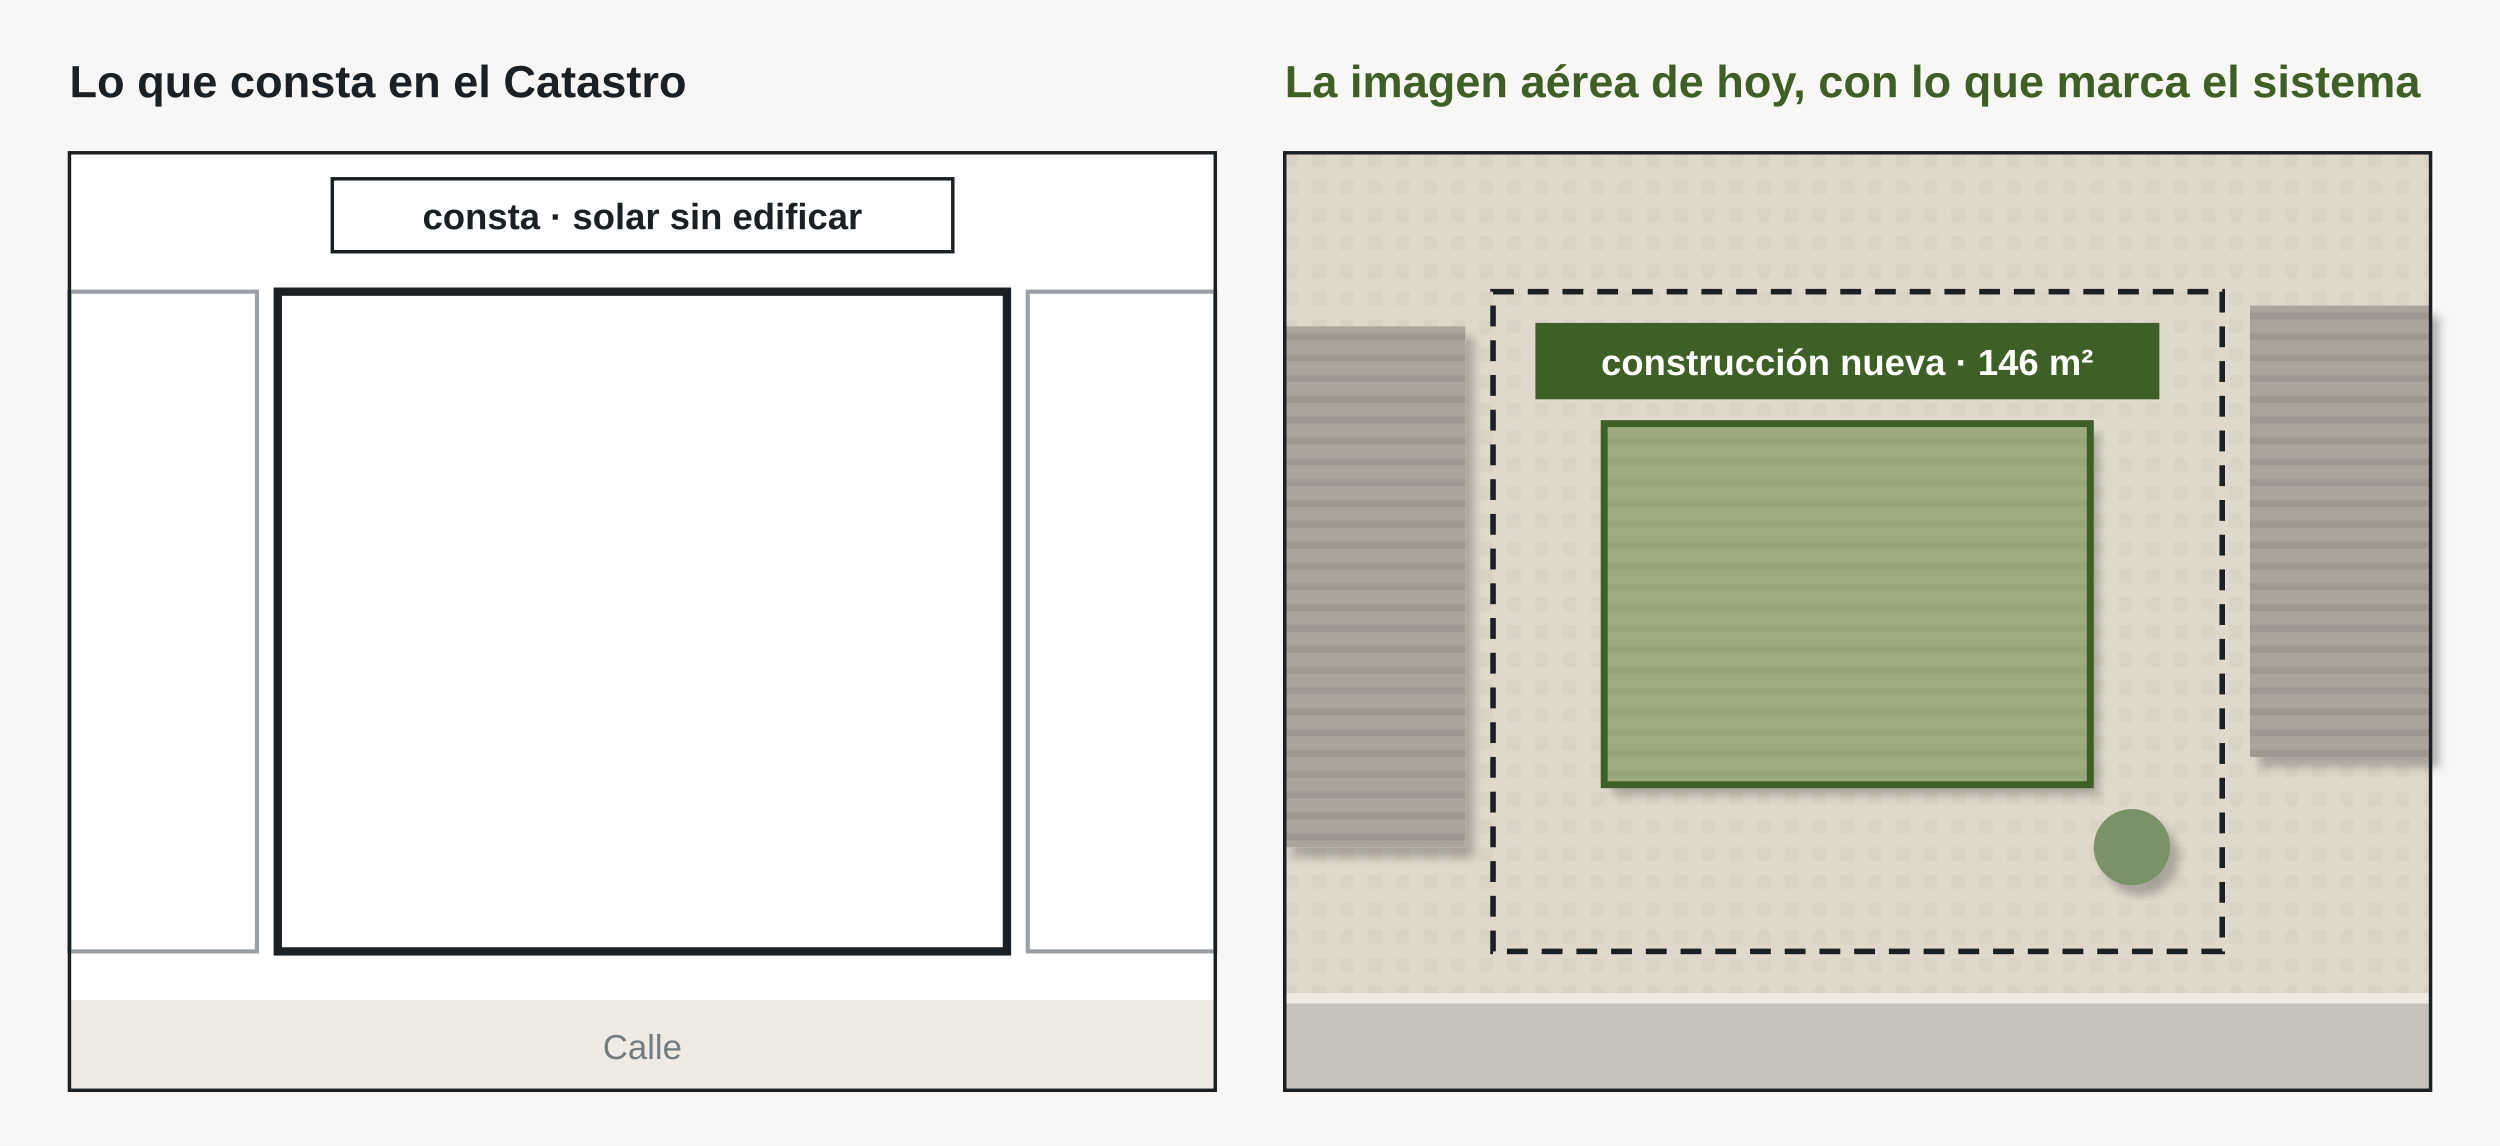
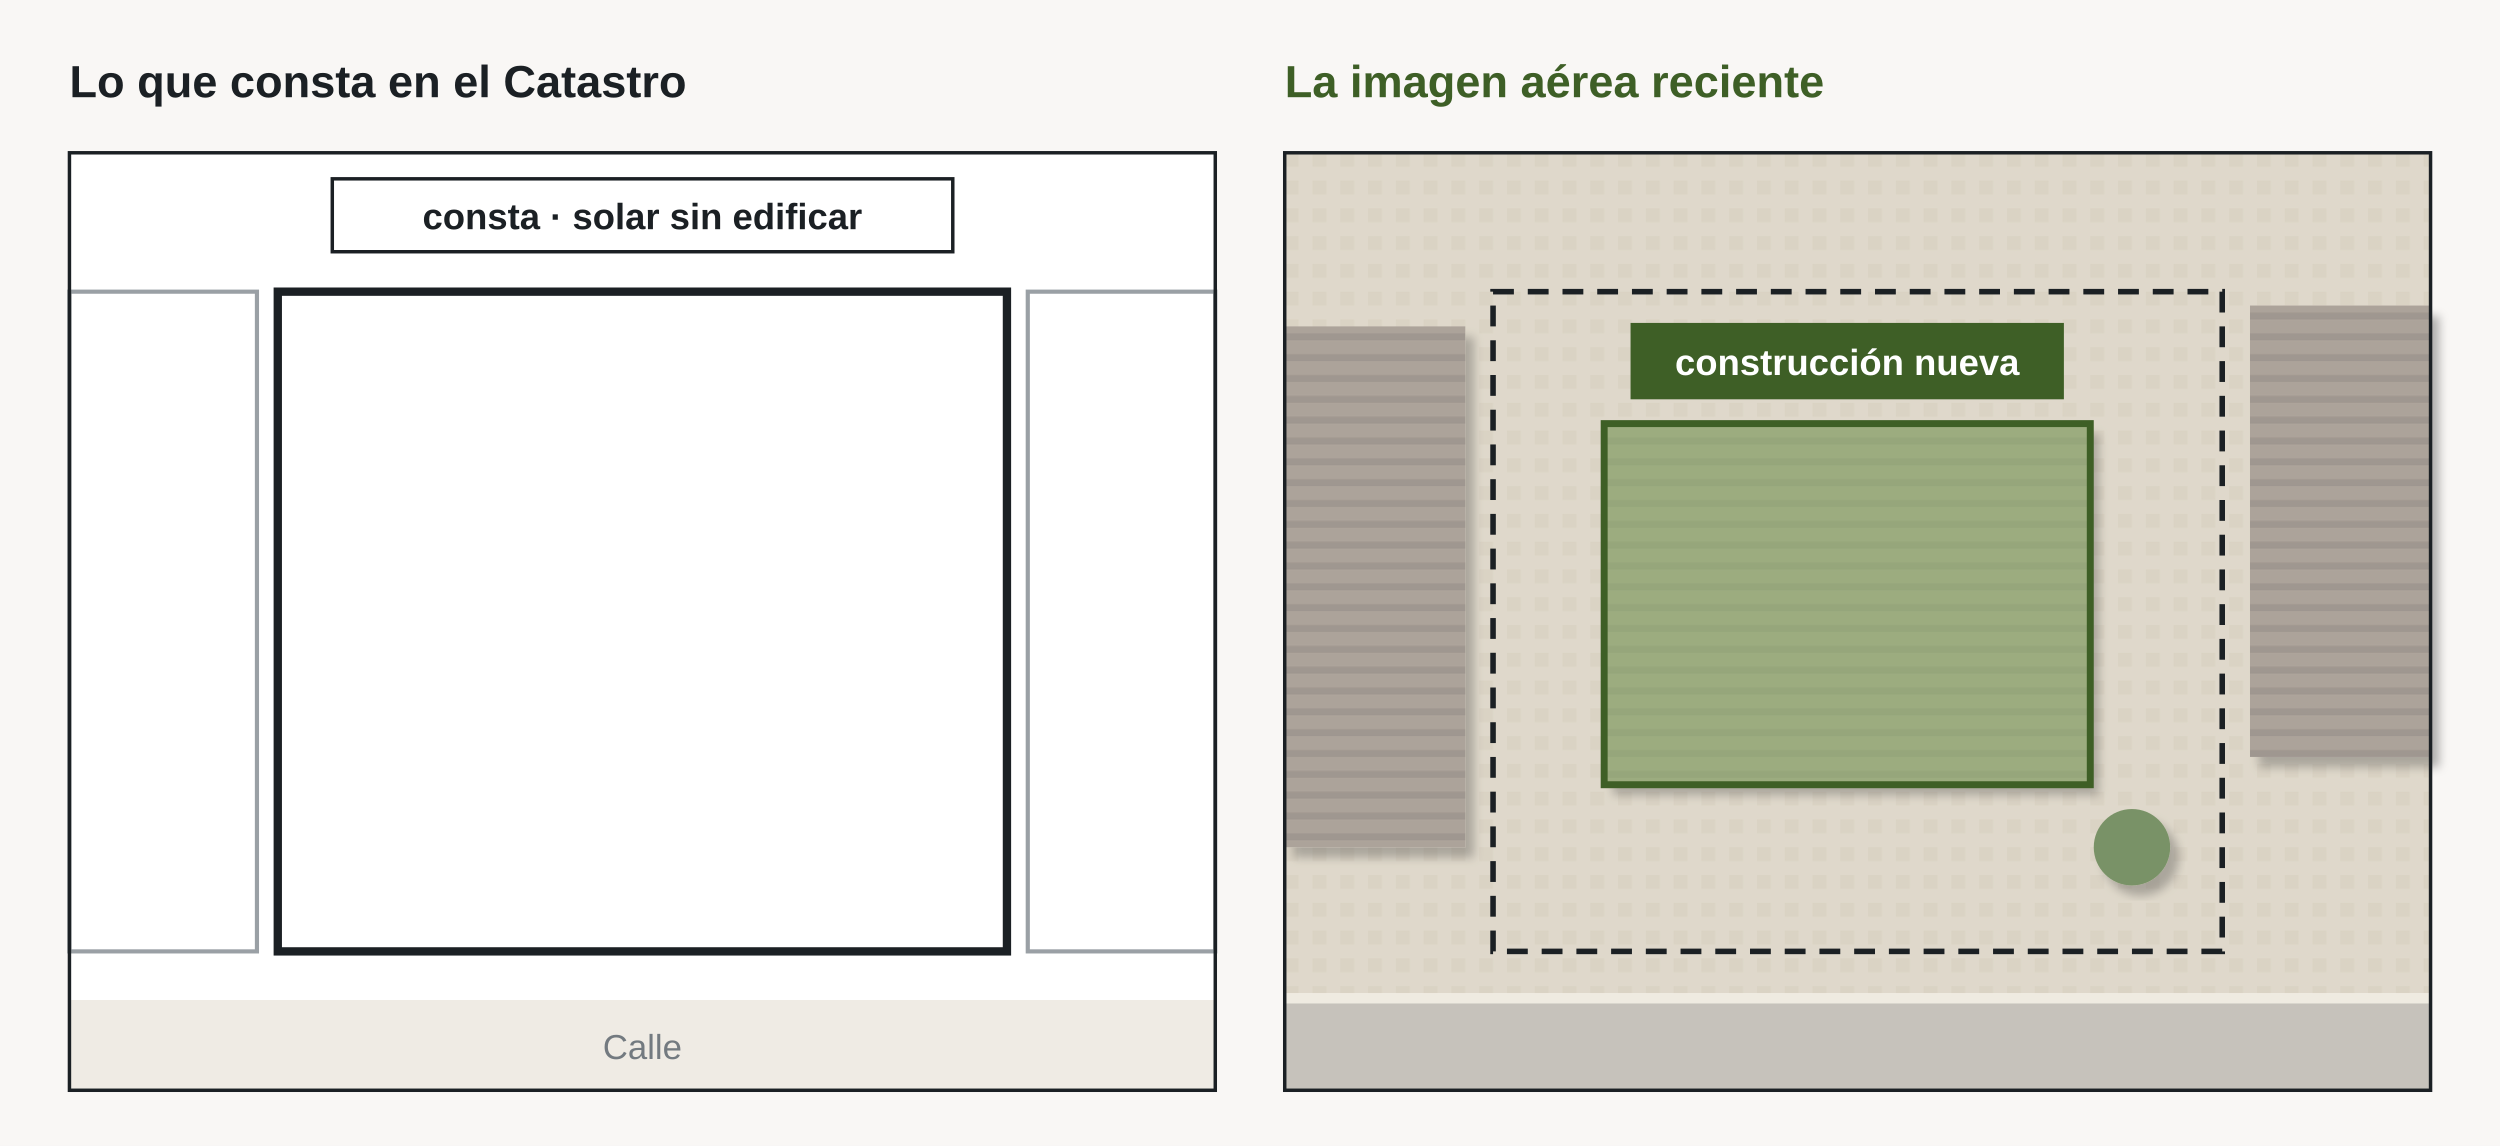
<svg xmlns="http://www.w3.org/2000/svg" viewBox="0 0 720 330" role="img">
  <defs>
    <pattern id="teja" width="6" height="6" patternUnits="userSpaceOnUse">
      <rect width="6" height="6" fill="#9A8F84" />
      <rect y="4" width="6" height="2" fill="#8A8077" />
    </pattern>
    <pattern id="teja-nueva" width="6" height="6" patternUnits="userSpaceOnUse">
      <rect width="6" height="6" fill="#B86A4B" />
      <rect y="4" width="6" height="2" fill="#A65D41" />
    </pattern>
    <pattern id="chapa" width="5" height="5" patternUnits="userSpaceOnUse">
      <rect width="5" height="5" fill="#CDD1D3" />
      <rect width="1.2" height="5" fill="#B9BEC1" />
    </pattern>
    <pattern id="patio" width="8" height="8" patternUnits="userSpaceOnUse">
      <rect width="8" height="8" fill="#D8D0BF" />
      <rect width="4" height="4" fill="#D2C9B7" />
    </pattern>
    <pattern id="rayado" width="6" height="6" patternUnits="userSpaceOnUse" patternTransform="rotate(45)">
      <line x1="0" y1="0" x2="0" y2="6" stroke="#1B2024" stroke-width="1" />
    </pattern>
    <filter id="sombra" x="-20%" y="-20%" width="140%" height="140%">
      <feDropShadow dx="2.5" dy="3" stdDeviation="1.4" flood-color="#000" flood-opacity=".3" />
    </filter>
  </defs>
  <rect width="720" height="330" fill="#F9F7F5" />
  <text x="20.0" y="28.0" font-family="Red Hat Text,Archivo,Arial,sans-serif" font-size="13" font-weight="700" fill="#1B2024" text-anchor="start">Lo que consta en el Catastro</text>
-   <text x="370.0" y="28.0" font-family="Red Hat Text,Archivo,Arial,sans-serif" font-size="13" font-weight="700" fill="#3E5F26" text-anchor="start">La imagen aérea de hoy, con lo que marca el sistema</text>
+   <text x="370.0" y="28.0" font-family="Red Hat Text,Archivo,Arial,sans-serif" font-size="13" font-weight="700" fill="#3E5F26" text-anchor="start">La imagen aérea reciente</text>
  <g transform="translate(20 44)">
    <rect width="330" height="270" fill="#FFFFFF" />
    <rect x="0" y="244" width="330" height="26" fill="#EFEBE4" />
    <text x="165.0" y="261.0" font-family="Red Hat Text,Archivo,Arial,sans-serif" font-size="10" font-weight="400" fill="#737A80" text-anchor="middle">Calle</text>
    <rect x="60" y="40" width="210" height="190" fill="none" stroke="#1B2024" stroke-width="2.4" />
    <rect x="0" y="40" width="54" height="190" fill="none" stroke="#9AA0A5" stroke-width="1.2" />
    <rect x="276" y="40" width="54" height="190" fill="none" stroke="#9AA0A5" stroke-width="1.2" />
    <rect x="75.7" y="7.5" width="178.7" height="21" fill="#FFFFFF" stroke="#1B2024" />
    <text x="165.0" y="22.0" font-family="Red Hat Text,Archivo,Arial,sans-serif" font-size="10.5" font-weight="700" fill="#1B2024" text-anchor="middle">consta · solar sin edificar</text>
    <rect width="330" height="270" fill="none" stroke="#1B2024" />
  </g>
  <g transform="translate(370 44)">
    <rect width="330" height="270" fill="url(#patio)" />
    <rect x="0" y="244" width="330" height="26" fill="#B9B4AC" />
    <rect x="0" y="242" width="330" height="3" fill="#ECE7DB" />
    <rect x="0" y="50" width="52" height="150" fill="url(#teja)" filter="url(#sombra)" />
    <rect x="278" y="44" width="52" height="130" fill="url(#teja)" filter="url(#sombra)" />
    <rect x="92" y="78" width="140" height="104" fill="url(#teja)" filter="url(#sombra)" />
    <circle cx="244" cy="200" r="11" fill="#5B7A45" filter="url(#sombra)" />
    <rect width="330" height="270" fill="#FFFFFF" fill-opacity=".18" />
    <rect x="60" y="40" width="210" height="190" fill="none" stroke="#1B2024" stroke-width="1.6" stroke-dasharray="6 4" />
    <rect x="92" y="78" width="140" height="104" fill="#8FB36A" fill-opacity=".55" stroke="#3E5F26" stroke-width="2" />
-     <rect x="72.7" y="49.5" width="178.7" height="21" fill="#3E5F26" stroke="#3E5F26" />
-     <text x="162.0" y="64.0" font-family="Red Hat Text,Archivo,Arial,sans-serif" font-size="10.5" font-weight="700" fill="#FFFFFF" text-anchor="middle">construcción nueva · 146 m²</text>
+     <rect x="100.1" y="49.5" width="123.8" height="21" fill="#3E5F26" stroke="#3E5F26" />
+     <text x="162.0" y="64.0" font-family="Red Hat Text,Archivo,Arial,sans-serif" font-size="10.5" font-weight="700" fill="#FFFFFF" text-anchor="middle">construcción nueva</text>
    <rect width="330" height="270" fill="none" stroke="#1B2024" />
  </g>
</svg>
